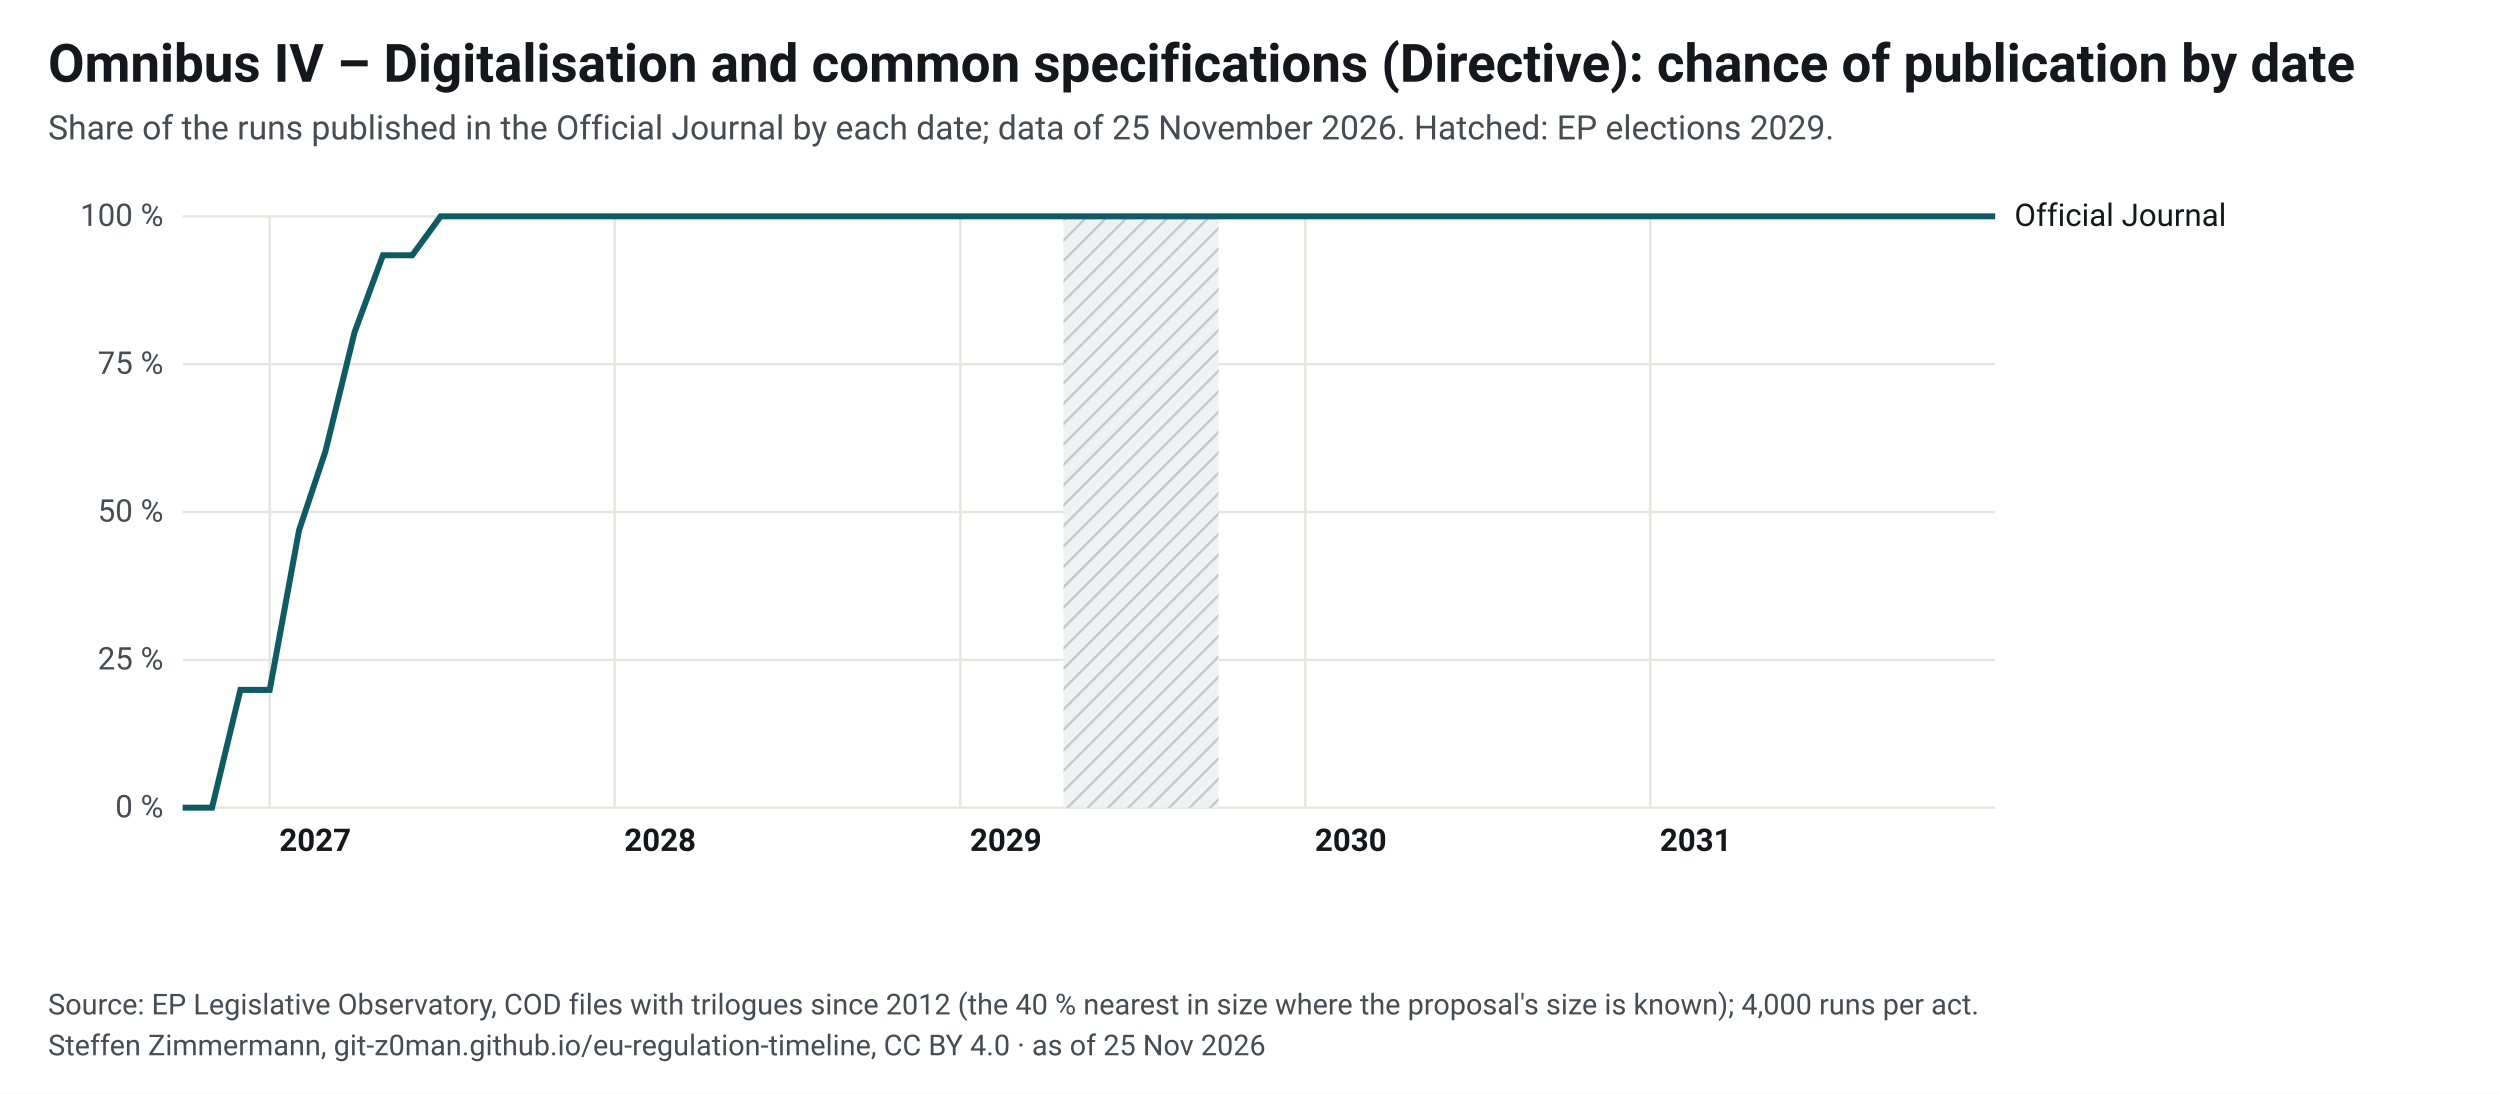
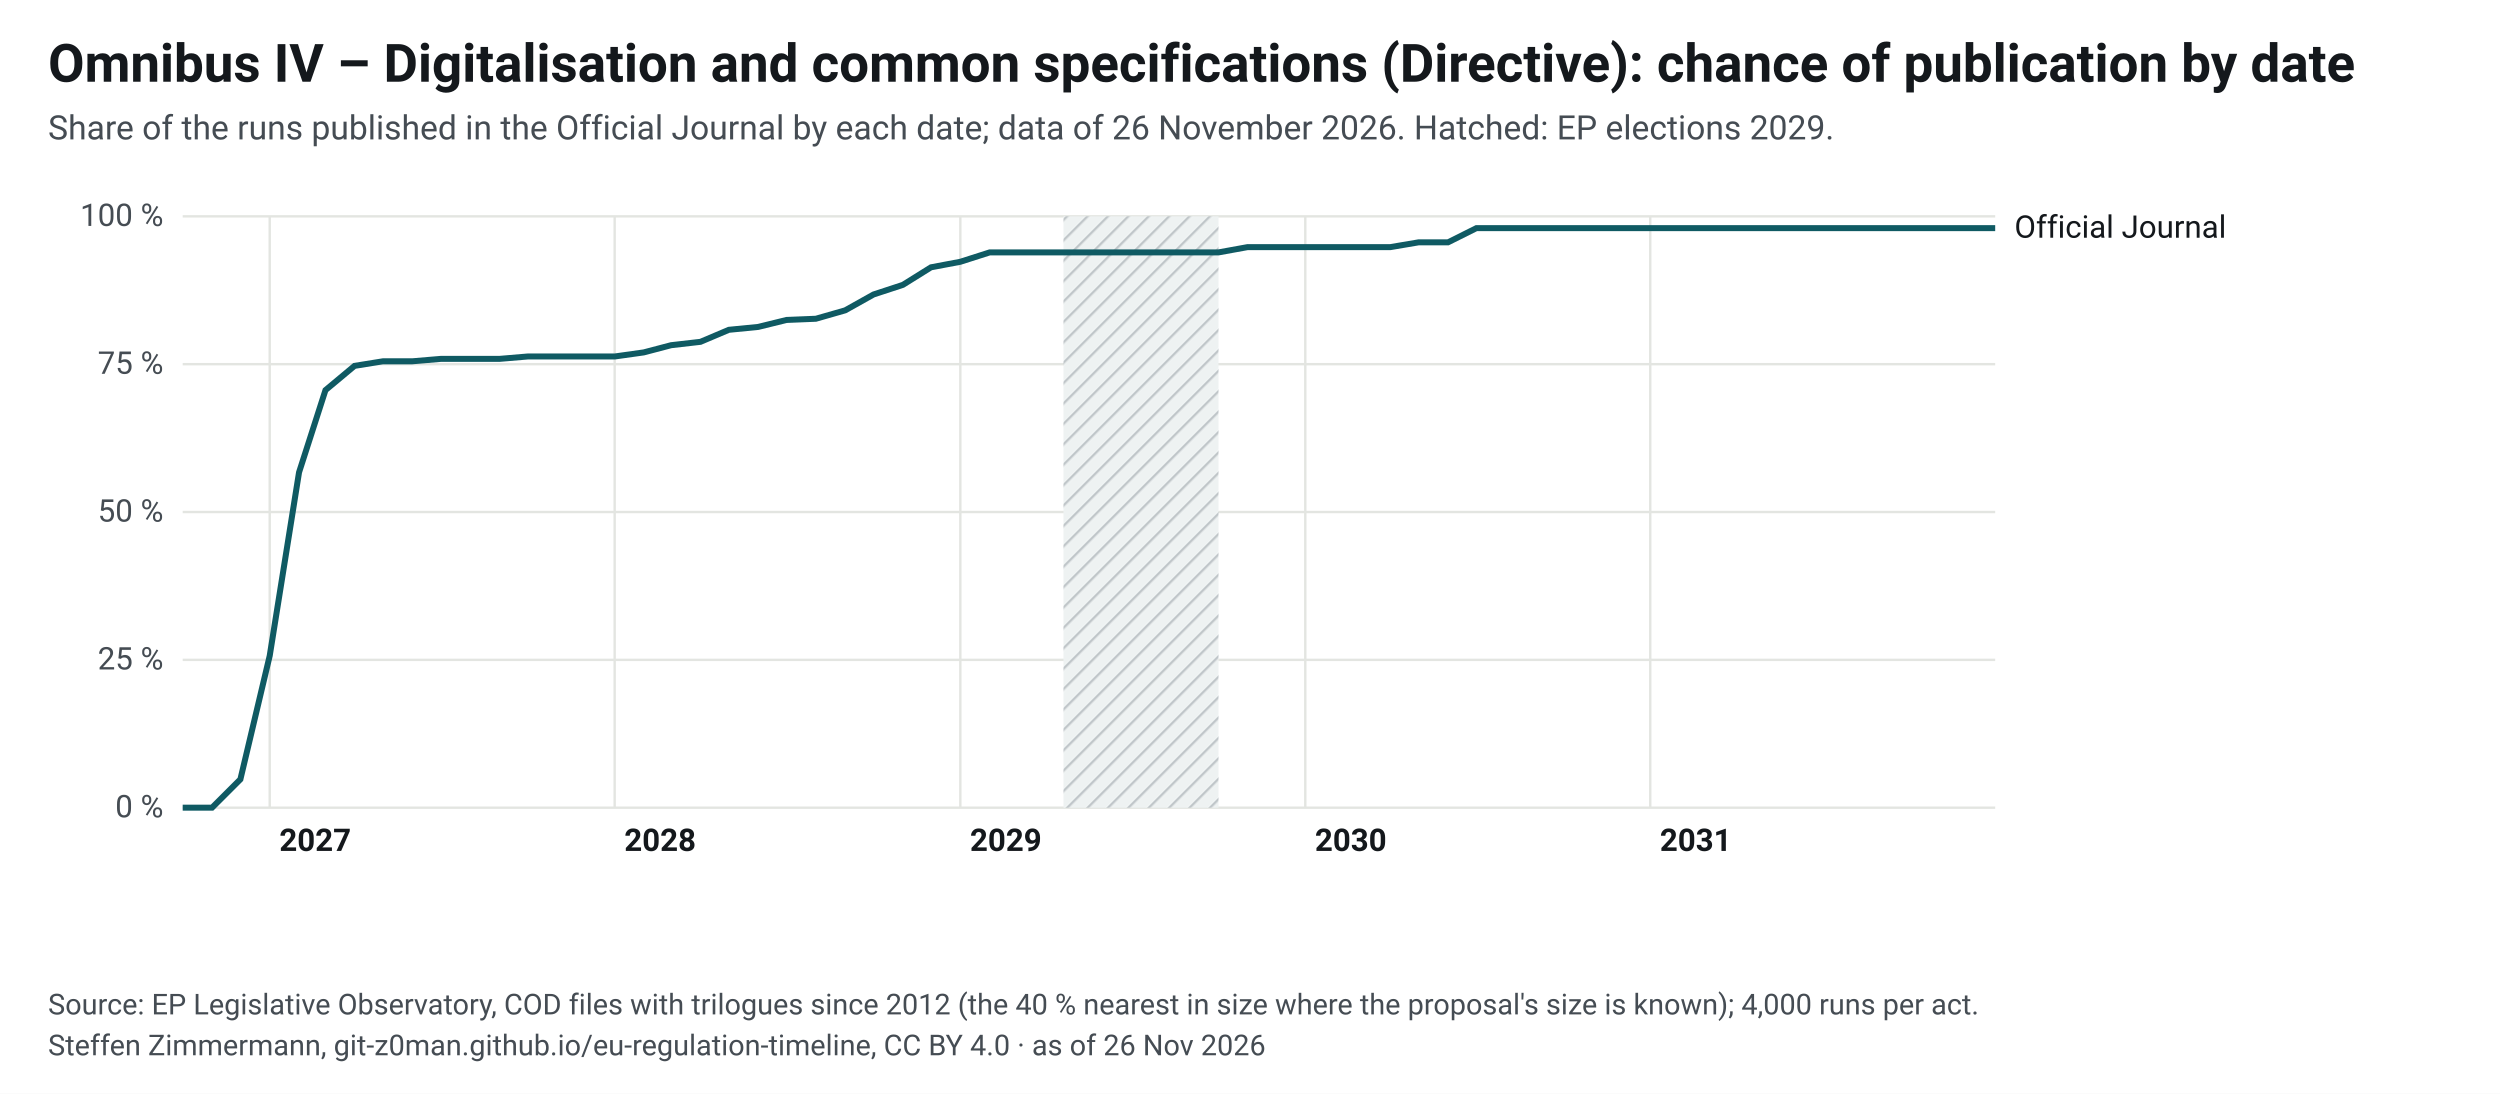
<svg xmlns="http://www.w3.org/2000/svg" width="1040" height="455" viewBox="0 0 1040 455" font-family="&quot;Source Sans 3&quot;, system-ui, -apple-system, Segoe UI, Roboto, Arial, sans-serif" font-size="13">
  <style>.ink{fill:#14181c}.mu{fill:#454c53}.gr{stroke:#e3e5e1;stroke-width:1}.pa{fill:#eef2f2}.pb{fill:#e4e8e9}.hb{fill:#eef2f2}.hl{stroke:#c3c9cc}.wt{fill:#454c53}.pt{fill:#14181c;paint-order:stroke;stroke:#fff;stroke-width:4px;stroke-linejoin:round}.pl{stroke:#14181c}.td{stroke:#14181c;stroke-width:1.5}.b50{fill:#0f5a63;opacity:.9}.b80{fill:#cfe2e4}.med{fill:#fff;stroke:#0f5a63}.fx{fill:#14181c}.ini{fill:#e3eeef;stroke:#6e9195;stroke-width:1}.ini80{fill:#a7b7ba}.inim{stroke:#6e9195;stroke-width:2}.c1{stroke:#0f5a63}.c2{stroke:#454c53;stroke-dasharray:7 4}.c3{stroke:#6e9195;stroke-dasharray:2 4}.ax{stroke:#454c53;stroke-width:1}.dn{fill:#0f5a63;stroke:#fff}.de{fill:#fff;stroke:#0f5a63}a text{fill:#0f5a63}.nl-pending{fill:#0f5a63}.nl-adopted{fill:#5b646b}.nl-plan{fill:#fff;stroke:#14181c}.nl-open{fill:none;stroke:#14181c}.nl-q{fill:#14181c}.nl-row{stroke:#e3e5e1;stroke-width:.6}.nl-g-announced{fill:#f1f2f3}.nl-g-pending{fill:#e3eeef}.nl-g-adopted{fill:#eef2f2}</style>
  <rect width="1040" height="455" fill="#fff" />
  <text x="20" y="34" font-size="22" font-weight="700" class="ink">Omnibus IV – Digitalisation and common specifications (Directive): chance of publication by date</text>
-   <text x="20" y="58" font-size="14" class="mu">Share of the runs published in the Official Journal by each date; data of 25 November 2026. Hatched: EP elections 2029.</text>
+   <text x="20" y="58" font-size="14" class="mu">Share of the runs published in the Official Journal by each date; data of 26 November 2026. Hatched: EP elections 2029.</text>
  <g transform="translate(20,72)">
    <defs>
      <pattern id="hatch-39" width="6" height="6" patternUnits="userSpaceOnUse" patternTransform="rotate(45)">
        <rect width="6" height="6" class="hb" />
        <line x1="0" y1="0" x2="0" y2="6" class="hl" stroke-width="2" />
      </pattern>
    </defs>
    <line x1="56" y1="264.0" x2="810" y2="264.0" class="gr" />
    <text x="48" y="268.0" text-anchor="end" class="mu">0 %</text>
    <line x1="56" y1="202.5" x2="810" y2="202.5" class="gr" />
    <text x="48" y="206.5" text-anchor="end" class="mu">25 %</text>
    <line x1="56" y1="141.0" x2="810" y2="141.0" class="gr" />
    <text x="48" y="145.0" text-anchor="end" class="mu">50 %</text>
    <line x1="56" y1="79.5" x2="810" y2="79.5" class="gr" />
    <text x="48" y="83.5" text-anchor="end" class="mu">75 %</text>
    <line x1="56" y1="18.0" x2="810" y2="18.0" class="gr" />
    <text x="48" y="22.0" text-anchor="end" class="mu">100 %</text>
    <line x1="92.2" y1="18" x2="92.2" y2="264" class="gr" />
    <text x="96.2" y="282" class="ink" font-weight="600">2027</text>
    <line x1="235.7" y1="18" x2="235.7" y2="264" class="gr" />
    <text x="239.7" y="282" class="ink" font-weight="600">2028</text>
    <line x1="379.5" y1="18" x2="379.5" y2="264" class="gr" />
    <text x="383.5" y="282" class="ink" font-weight="600">2029</text>
    <line x1="523.0" y1="18" x2="523.0" y2="264" class="gr" />
    <text x="527.0" y="282" class="ink" font-weight="600">2030</text>
    <line x1="666.5" y1="18" x2="666.5" y2="264" class="gr" />
    <text x="670.5" y="282" class="ink" font-weight="600">2031</text>
    <rect x="422.4" y="18" width="64.5" height="246" fill="url(#hatch-39)" />
-     <path d="M56.0,264.0 L68.2,264.0 L80.0,215.0 L92.2,215.0 L104.4,148.6 L115.4,115.7 L127.5,66.2 L139.3,34.2 L151.5,34.2 L163.3,18.0 L175.5,18.0 L187.7,18.0 L199.5,18.0 L211.7,18.0 L223.5,18.0 L235.7,18.0 L247.8,18.0 L259.2,18.0 L271.4,18.0 L283.2,18.0 L295.4,18.0 L307.2,18.0 L319.4,18.0 L331.6,18.0 L343.4,18.0 L355.6,18.0 L367.3,18.0 L379.5,18.0 L391.7,18.0 L402.7,18.0 L414.9,18.0 L426.7,18.0 L438.9,18.0 L450.7,18.0 L462.9,18.0 L475.1,18.0 L486.9,18.0 L499.0,18.0 L510.8,18.0 L523.0,18.0 L535.2,18.0 L546.2,18.0 L558.4,18.0 L570.2,18.0 L582.4,18.0 L594.2,18.0 L606.4,18.0 L618.6,18.0 L630.3,18.0 L642.5,18.0 L654.3,18.0 L666.5,18.0 L678.7,18.0 L689.7,18.0 L701.9,18.0 L713.7,18.0 L725.9,18.0 L737.7,18.0 L749.9,18.0 L762.0,18.0 L773.8,18.0 L786.0,18.0 L797.8,18.0 L810.0,18.0" fill="none" class="c1" stroke-width="2.5" />
-     <text x="818.0" y="22.0" class="ink">Official Journal</text>
+     <path d="M56.0,264.0 L68.2,264.0 L80.0,252.2 L92.2,200.8 L104.4,124.5 L115.4,90.3 L127.5,80.2 L139.3,78.3 L151.5,78.3 L163.3,77.3 L175.5,77.3 L187.7,77.3 L199.5,76.3 L211.7,76.3 L223.5,76.3 L235.7,76.3 L247.8,74.6 L259.2,71.6 L271.4,70.2 L283.2,65.2 L295.4,64.0 L307.2,61.1 L319.4,60.6 L331.6,57.1 L343.4,50.5 L355.6,46.5 L367.3,39.2 L379.5,36.9 L391.7,33.0 L402.7,33.0 L414.9,33.0 L426.7,33.0 L438.9,33.0 L450.7,33.0 L462.9,33.0 L475.1,33.0 L486.9,33.0 L499.0,30.8 L510.8,30.8 L523.0,30.8 L535.2,30.8 L546.2,30.8 L558.4,30.8 L570.2,28.8 L582.4,28.8 L594.2,22.9 L606.4,22.9 L618.6,22.9 L630.3,22.9 L642.5,22.9 L654.3,22.9 L666.5,22.9 L678.7,22.9 L689.7,22.9 L701.9,22.9 L713.7,22.9 L725.9,22.9 L737.7,22.9 L749.9,22.9 L762.0,22.9 L773.8,22.9 L786.0,22.9 L797.8,22.9 L810.0,22.9" fill="none" class="c1" stroke-width="2.5" />
+     <text x="818.0" y="26.9" class="ink">Official Journal</text>
    <rect x="50.0" y="18" width="12" height="246" fill="transparent" data-tip="Official Journal: 0 % published before Oct 2026" />
-     <rect x="86.2" y="18" width="12" height="246" fill="transparent" data-tip="Official Journal: 20 % published before Jan 2027" />
-     <rect x="121.5" y="18" width="12" height="246" fill="transparent" data-tip="Official Journal: 80 % published before Apr 2027" />
-     <rect x="157.3" y="18" width="12" height="246" fill="transparent" data-tip="Official Journal: 100 % published before Jul 2027" />
-     <rect x="193.5" y="18" width="12" height="246" fill="transparent" data-tip="Official Journal: 100 % published before Oct 2027" />
-     <rect x="229.7" y="18" width="12" height="246" fill="transparent" data-tip="Official Journal: 100 % published before Jan 2028" />
-     <rect x="265.4" y="18" width="12" height="246" fill="transparent" data-tip="Official Journal: 100 % published before Apr 2028" />
-     <rect x="301.2" y="18" width="12" height="246" fill="transparent" data-tip="Official Journal: 100 % published before Jul 2028" />
-     <rect x="337.4" y="18" width="12" height="246" fill="transparent" data-tip="Official Journal: 100 % published before Oct 2028" />
-     <rect x="373.5" y="18" width="12" height="246" fill="transparent" data-tip="Official Journal: 100 % published before Jan 2029" />
-     <rect x="408.9" y="18" width="12" height="246" fill="transparent" data-tip="Official Journal: 100 % published before Apr 2029" />
-     <rect x="444.7" y="18" width="12" height="246" fill="transparent" data-tip="Official Journal: 100 % published before Jul 2029" />
-     <rect x="480.9" y="18" width="12" height="246" fill="transparent" data-tip="Official Journal: 100 % published before Oct 2029" />
-     <rect x="517.0" y="18" width="12" height="246" fill="transparent" data-tip="Official Journal: 100 % published before Jan 2030" />
-     <rect x="552.4" y="18" width="12" height="246" fill="transparent" data-tip="Official Journal: 100 % published before Apr 2030" />
-     <rect x="588.2" y="18" width="12" height="246" fill="transparent" data-tip="Official Journal: 100 % published before Jul 2030" />
-     <rect x="624.3" y="18" width="12" height="246" fill="transparent" data-tip="Official Journal: 100 % published before Oct 2030" />
-     <rect x="660.5" y="18" width="12" height="246" fill="transparent" data-tip="Official Journal: 100 % published before Jan 2031" />
-     <rect x="695.9" y="18" width="12" height="246" fill="transparent" data-tip="Official Journal: 100 % published before Apr 2031" />
-     <rect x="731.7" y="18" width="12" height="246" fill="transparent" data-tip="Official Journal: 100 % published before Jul 2031" />
-     <rect x="767.8" y="18" width="12" height="246" fill="transparent" data-tip="Official Journal: 100 % published before Oct 2031" />
-     <rect x="804.0" y="18" width="12" height="246" fill="transparent" data-tip="Official Journal: 100 % published before Jan 2032" />
+     <rect x="86.2" y="18" width="12" height="246" fill="transparent" data-tip="Official Journal: 26 % published before Jan 2027" />
+     <rect x="121.5" y="18" width="12" height="246" fill="transparent" data-tip="Official Journal: 75 % published before Apr 2027" />
+     <rect x="157.3" y="18" width="12" height="246" fill="transparent" data-tip="Official Journal: 76 % published before Jul 2027" />
+     <rect x="193.5" y="18" width="12" height="246" fill="transparent" data-tip="Official Journal: 76 % published before Oct 2027" />
+     <rect x="229.7" y="18" width="12" height="246" fill="transparent" data-tip="Official Journal: 76 % published before Jan 2028" />
+     <rect x="265.4" y="18" width="12" height="246" fill="transparent" data-tip="Official Journal: 79 % published before Apr 2028" />
+     <rect x="301.2" y="18" width="12" height="246" fill="transparent" data-tip="Official Journal: 82 % published before Jul 2028" />
+     <rect x="337.4" y="18" width="12" height="246" fill="transparent" data-tip="Official Journal: 87 % published before Oct 2028" />
+     <rect x="373.5" y="18" width="12" height="246" fill="transparent" data-tip="Official Journal: 92 % published before Jan 2029" />
+     <rect x="408.9" y="18" width="12" height="246" fill="transparent" data-tip="Official Journal: 94 % published before Apr 2029" />
+     <rect x="444.7" y="18" width="12" height="246" fill="transparent" data-tip="Official Journal: 94 % published before Jul 2029" />
+     <rect x="480.9" y="18" width="12" height="246" fill="transparent" data-tip="Official Journal: 94 % published before Oct 2029" />
+     <rect x="517.0" y="18" width="12" height="246" fill="transparent" data-tip="Official Journal: 95 % published before Jan 2030" />
+     <rect x="552.4" y="18" width="12" height="246" fill="transparent" data-tip="Official Journal: 95 % published before Apr 2030" />
+     <rect x="588.2" y="18" width="12" height="246" fill="transparent" data-tip="Official Journal: 98 % published before Jul 2030" />
+     <rect x="624.3" y="18" width="12" height="246" fill="transparent" data-tip="Official Journal: 98 % published before Oct 2030" />
+     <rect x="660.5" y="18" width="12" height="246" fill="transparent" data-tip="Official Journal: 98 % published before Jan 2031" />
+     <rect x="695.9" y="18" width="12" height="246" fill="transparent" data-tip="Official Journal: 98 % published before Apr 2031" />
+     <rect x="731.7" y="18" width="12" height="246" fill="transparent" data-tip="Official Journal: 98 % published before Jul 2031" />
+     <rect x="767.8" y="18" width="12" height="246" fill="transparent" data-tip="Official Journal: 98 % published before Oct 2031" />
+     <rect x="804.0" y="18" width="12" height="246" fill="transparent" data-tip="Official Journal: 98 % published before Jan 2032" />
  </g>
  <text x="20" y="422" font-size="12" class="mu">Source: EP Legislative Observatory, COD files with trilogues since 2012 (the 40 % nearest in size where the proposal's size is known); 4,000 runs per act.</text>
-   <text x="20" y="439" font-size="12" class="mu">Steffen Zimmermann, git-z0man.github.io/eu-regulation-timeline, CC BY 4.0 · as of 25 Nov 2026</text>
+   <text x="20" y="439" font-size="12" class="mu">Steffen Zimmermann, git-z0man.github.io/eu-regulation-timeline, CC BY 4.0 · as of 26 Nov 2026</text>
</svg>
